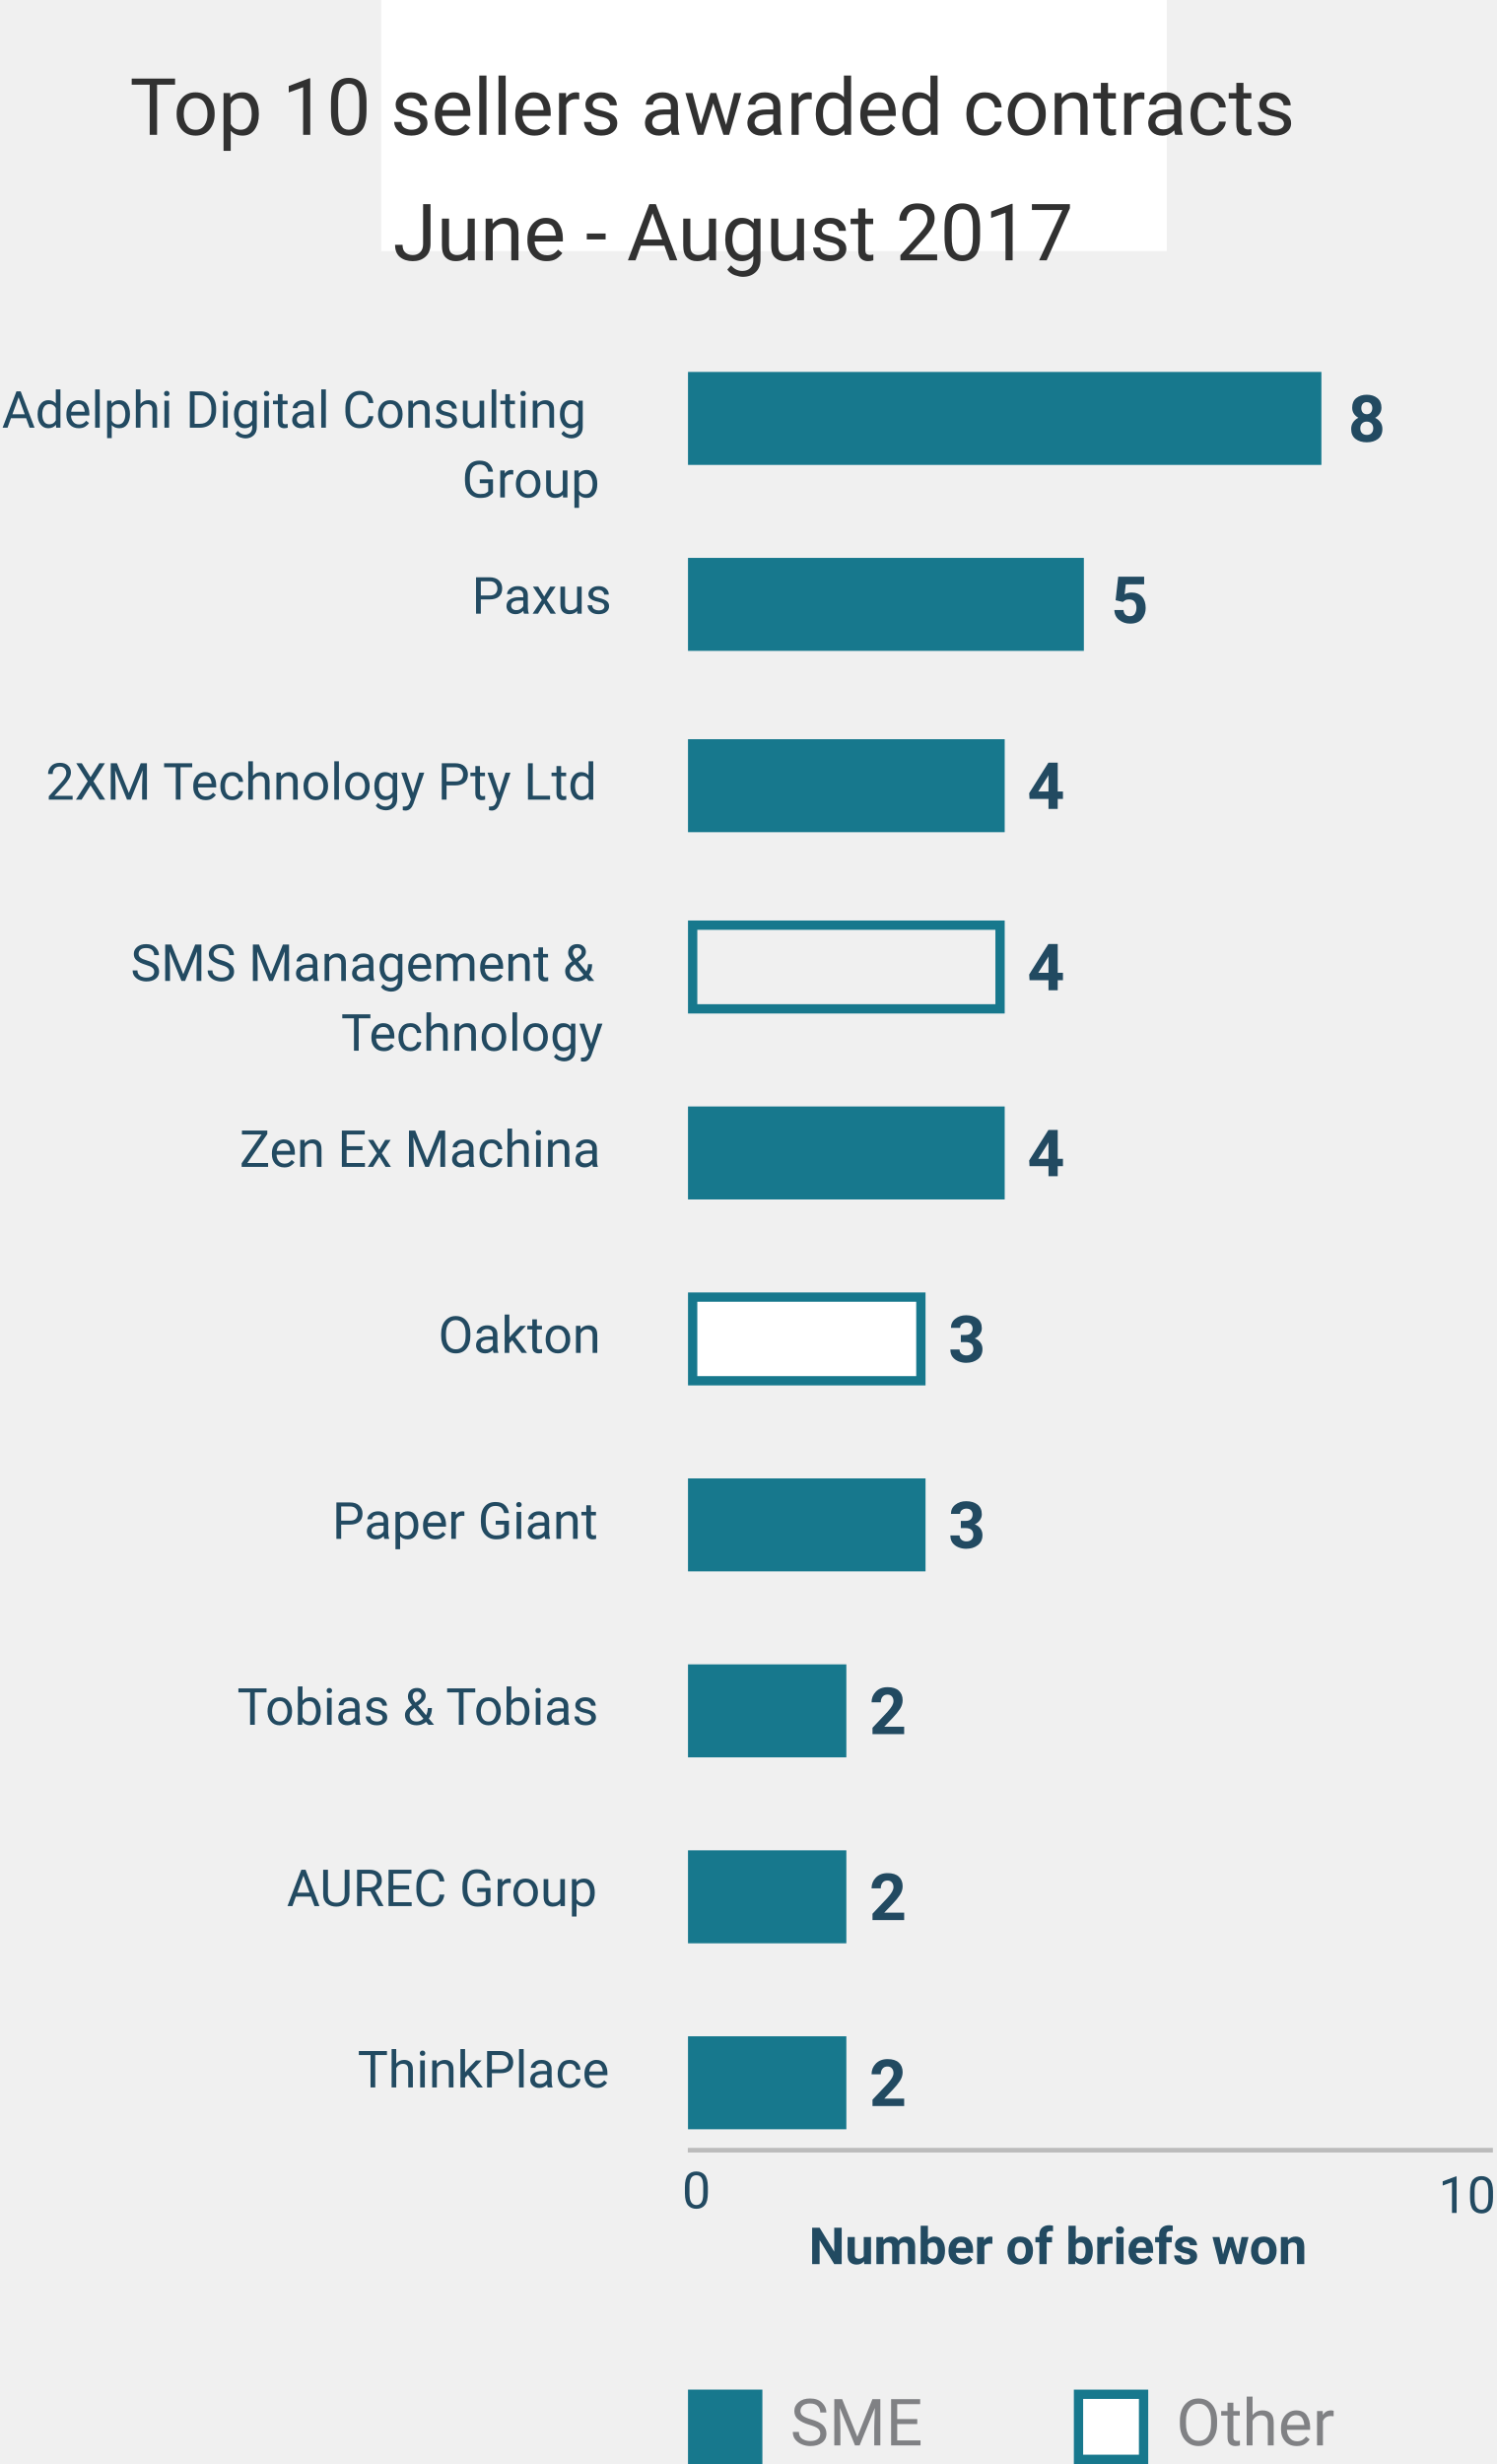
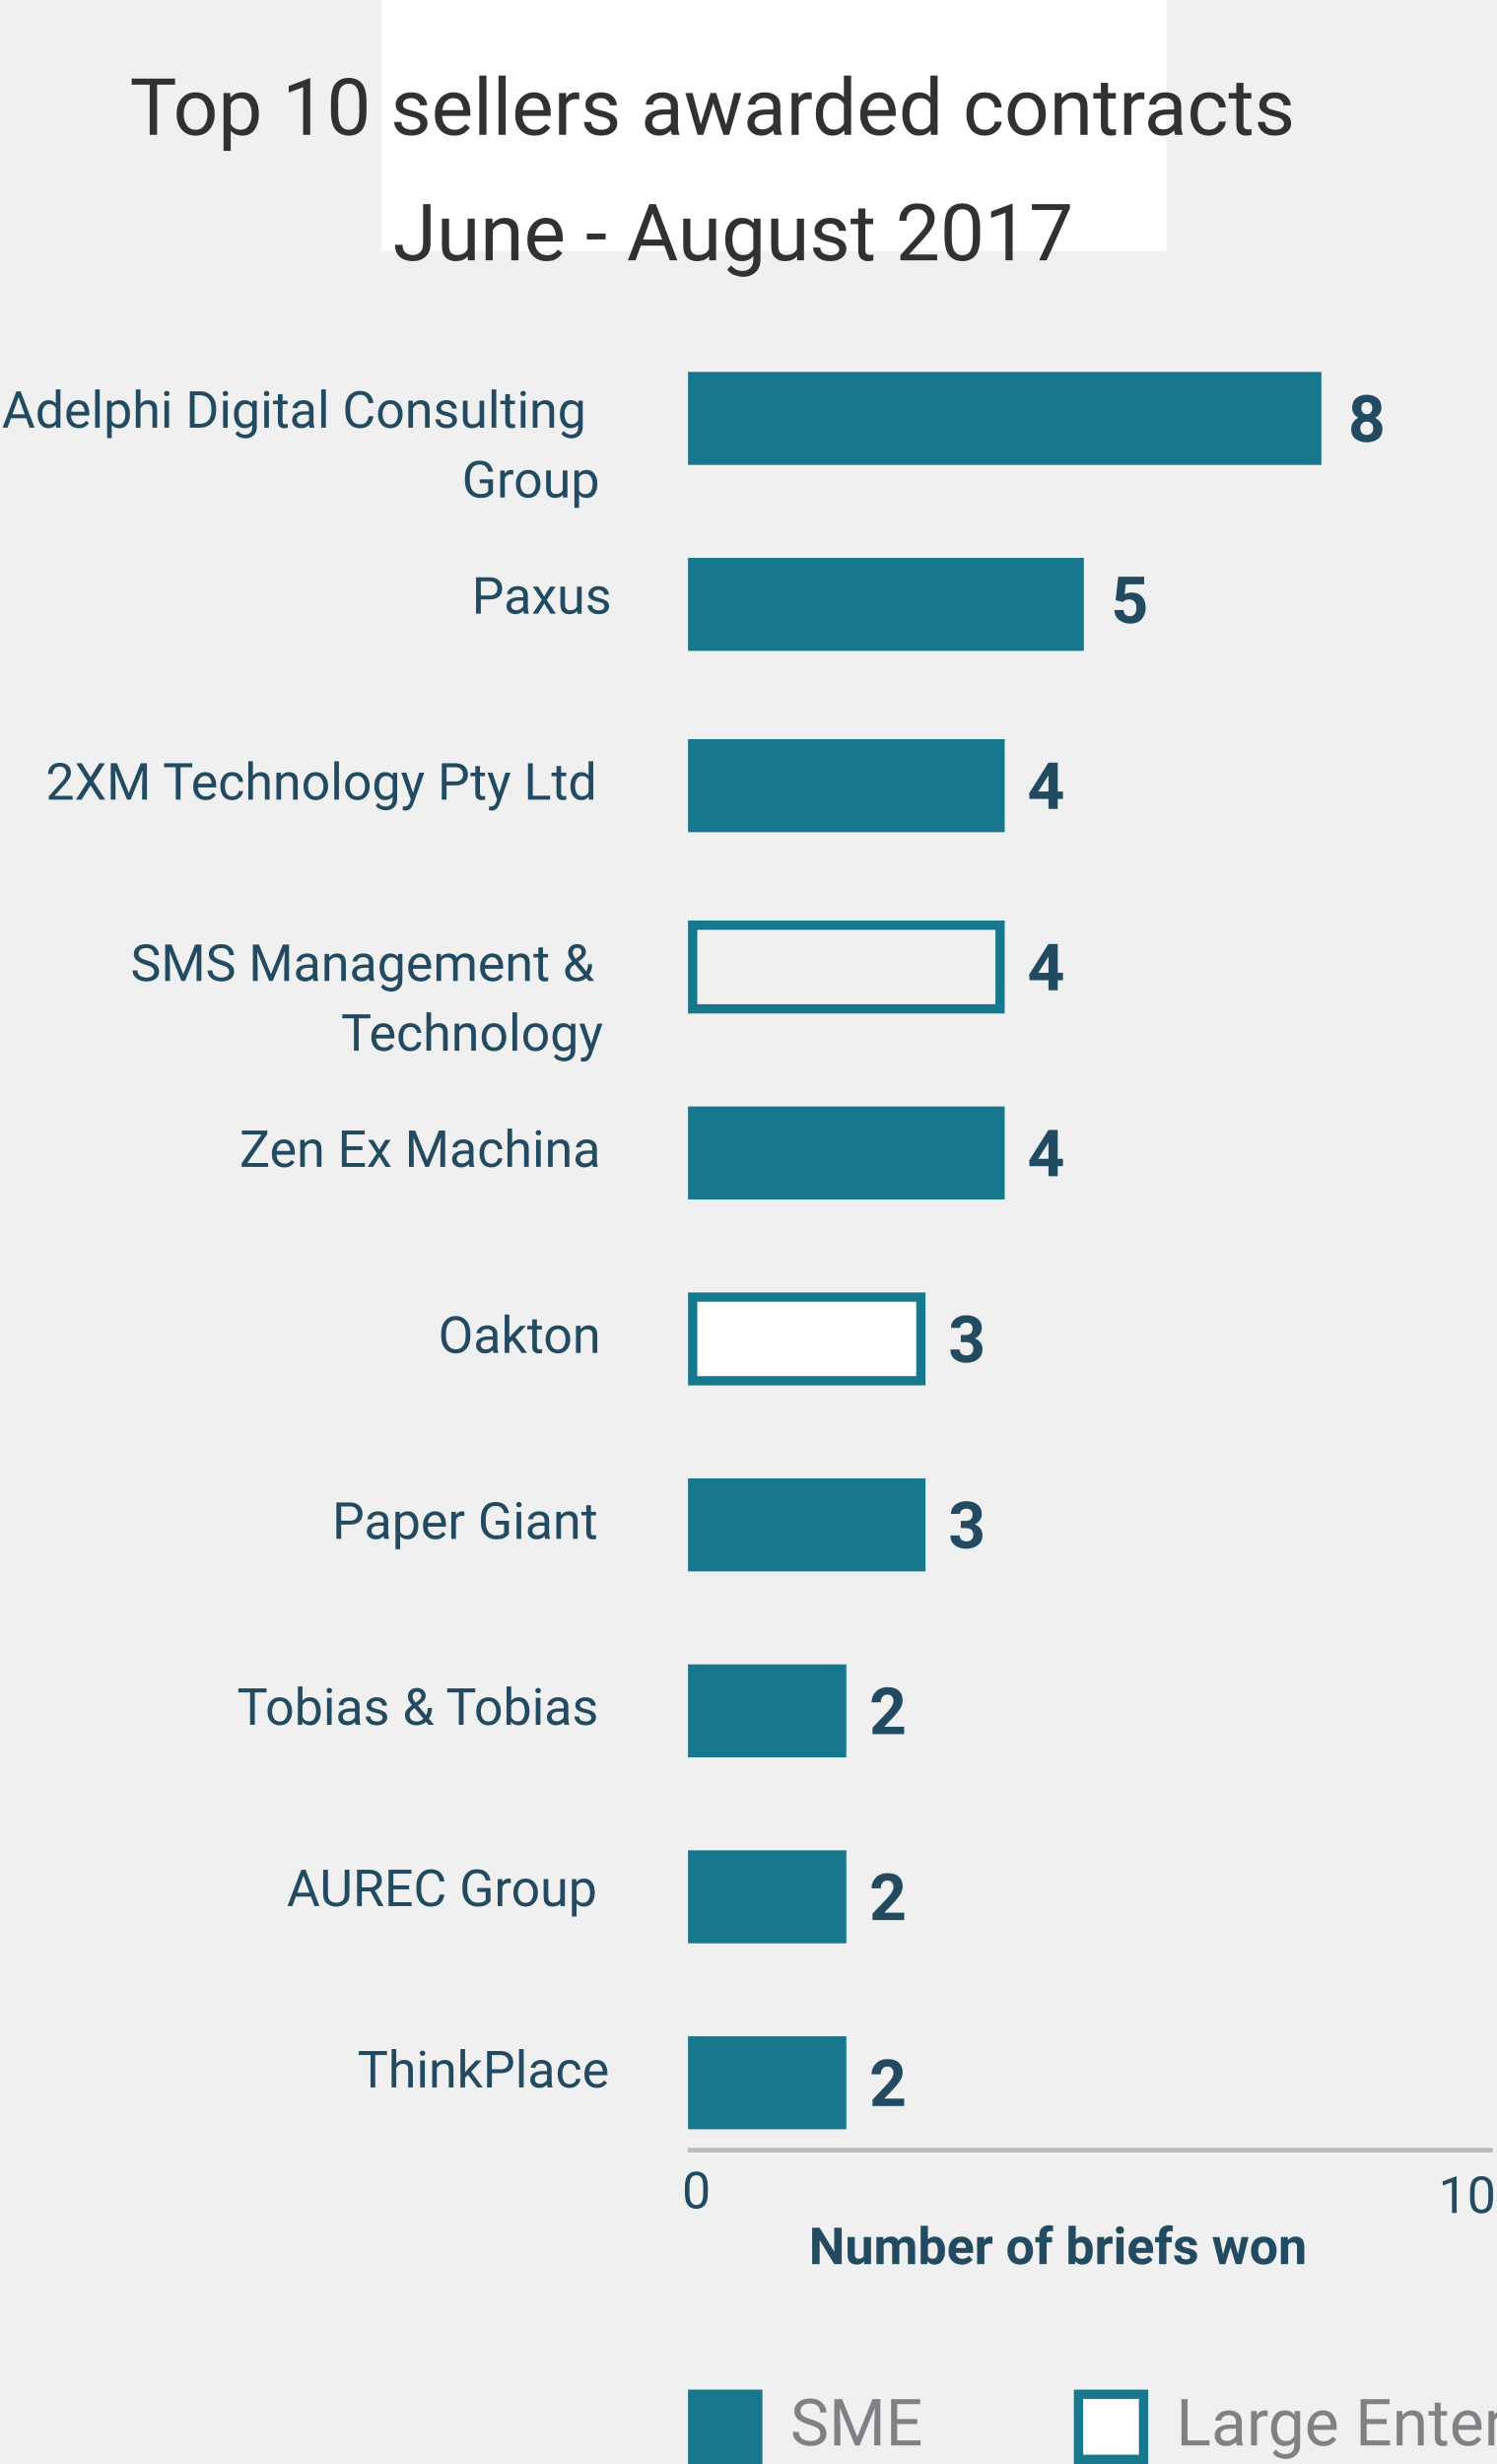
<svg xmlns="http://www.w3.org/2000/svg" xmlns:xlink="http://www.w3.org/1999/xlink" font-family="-apple-system, BlinkMacSystemFont, &quot;Segoe UI&quot;, Roboto, Helvetica, Arial, sans-serif, &quot;Apple Color Emoji&quot;, &quot;Segoe UI Emoji&quot;, &quot;Segoe UI Symbol&quot;" width="322" height="530" viewBox="0 0 322 530">
  <defs>
    <path id="a" d="M153 198h68.127v20H153z" />
    <path id="b" d="M153 278h51.095v20H153z" />
    <path id="c" d="M236 514h16v16h-16z" />
  </defs>
  <g fill="none" fill-rule="evenodd">
    <text font-size="11" fill="#224A61" transform="translate(-5)">
      <tspan x="314.421" y="476">10</tspan>
    </text>
    <text font-size="11" font-weight="bold" fill="#224A61" transform="translate(-5)">
      <tspan x="179" y="487">Number of briefs won</tspan>
    </text>
    <text font-size="11" fill="#224A61" transform="translate(-5)">
      <tspan x="151.71" y="475">0</tspan>
    </text>
    <path fill="#17788D" d="M148 80h136.254v20H148z" />
    <text font-size="11" fill="#224A61" transform="translate(-5)">
-       <tspan x="5.403" y="92">Adelphi Digital Consulting </tspan>
+       <tspan x="5.403" y="92">Adelphi Digital Consulting</tspan>
      <tspan x="104.365" y="107">Group</tspan>
    </text>
    <text font-size="11" fill="#224A61" transform="translate(-5)">
      <tspan x="106.498" y="132">Paxus</tspan>
    </text>
    <text font-size="11" fill="#224A61" transform="translate(-5)">
      <tspan x="14.84" y="172">2XM Technology Pty Ltd</tspan>
    </text>
    <text font-size="11" fill="#224A61" transform="translate(-5)">
-       <tspan x="33.096" y="211">SMS Management &amp; </tspan>
+       <tspan x="33.096" y="211">SMS Management &amp;</tspan>
      <tspan x="78.364" y="226">Technology</tspan>
    </text>
    <text font-size="11" fill="#224A61" transform="translate(-5)">
      <tspan x="56.514" y="251">Zen Ex Machina</tspan>
    </text>
    <text font-size="11" fill="#224A61" transform="translate(-5)">
      <tspan x="99.263" y="291">Oakton</tspan>
    </text>
    <text font-size="11" fill="#224A61" transform="translate(-5)">
      <tspan x="56.02" y="371">Tobias &amp; Tobias</tspan>
    </text>
    <text font-size="11" fill="#224A61" transform="translate(-5)">
      <tspan x="76.457" y="331">Paper Giant</tspan>
    </text>
    <text font-size="11" fill="#224A61" transform="translate(-5)">
      <tspan x="66.682" y="410">AUREC Group</tspan>
    </text>
    <text font-size="11" fill="#224A61" transform="translate(-5)">
      <tspan x="81.925" y="449">ThinkPlace</tspan>
    </text>
    <path fill="#17788D" d="M148 120h85.159v20H148zM148 159h68.127v20H148z" />
    <g transform="translate(-5)">
      <use fill="#FFF" xlink:href="#aee" />
      <path stroke="#17788D" stroke-width="2" d="M154 199h66.127v18H154z" />
    </g>
    <path fill="#17788D" d="M148 438h34.063v20H148zM148 398h34.063v20H148zM148 358h34.063v20H148zM148 318h51.095v20H148z" />
    <g transform="translate(-5)">
      <use fill="#FFF" xlink:href="#b" />
      <path stroke="#17788D" stroke-width="2" d="M154 279h49.095v18H154z" />
    </g>
    <path fill="#17788D" d="M148 238h68.127v20H148z" />
    <path d="M148.46 462.5h172.181" stroke="#BBB" stroke-linecap="square" />
    <text font-size="14" font-weight="bold" fill="#224A61" transform="translate(-5)">
      <tspan x="295" y="95">8</tspan>
    </text>
    <text font-size="14" font-weight="bold" fill="#224A61" transform="translate(-5)">
      <tspan x="244" y="134">5</tspan>
    </text>
    <text font-size="14" font-weight="bold" fill="#224A61" transform="translate(-5)">
      <tspan x="226" y="174">4</tspan>
    </text>
    <text font-size="14" font-weight="bold" fill="#224A61" transform="translate(-5)">
      <tspan x="226" y="213">4</tspan>
    </text>
    <text font-size="14" font-weight="bold" fill="#224A61" transform="translate(-5)">
      <tspan x="226" y="253">4</tspan>
    </text>
    <text font-size="14" font-weight="bold" fill="#224A61" transform="translate(-5)">
      <tspan x="209" y="293">3</tspan>
    </text>
    <text font-size="14" font-weight="bold" fill="#224A61" transform="translate(-5)">
      <tspan x="209" y="333">3</tspan>
    </text>
    <text font-size="14" font-weight="bold" fill="#224A61" transform="translate(-5)">
      <tspan x="192" y="373">2</tspan>
    </text>
    <text font-size="14" font-weight="bold" fill="#224A61" transform="translate(-5)">
      <tspan x="192" y="413">2</tspan>
    </text>
    <text font-size="14" font-weight="bold" fill="#224A61" transform="translate(-5)">
      <tspan x="192" y="453">2</tspan>
    </text>
    <text font-size="14" fill="#808184" transform="translate(-5)">
      <tspan x="175" y="526">SME</tspan>
    </text>
    <text font-size="14" fill="#808184" transform="translate(-5)">
-       <tspan x="258" y="526">Other</tspan>
+       <tspan x="258" y="526">Large Enterprise</tspan>
    </text>
    <path fill="#17788D" d="M148 514h16v16h-16z" />
    <g transform="translate(-5)">
      <use fill="#FFF" xlink:href="#c" />
      <path stroke="#17788D" stroke-width="2" d="M237 515h14v14h-14z" />
    </g>
    <path fill="#FFF" d="M82 0h169v54H82z" />
    <text font-size="17" fill="#313131" transform="translate(-5)">
-       <tspan x="32.909" y="29">Top 10 sellers awarded contracts </tspan>
+       <tspan x="32.909" y="29">Top 10 sellers awarded contracts</tspan>
      <tspan x="89.546" y="56">June - August 2017</tspan>
    </text>
  </g>
</svg>
